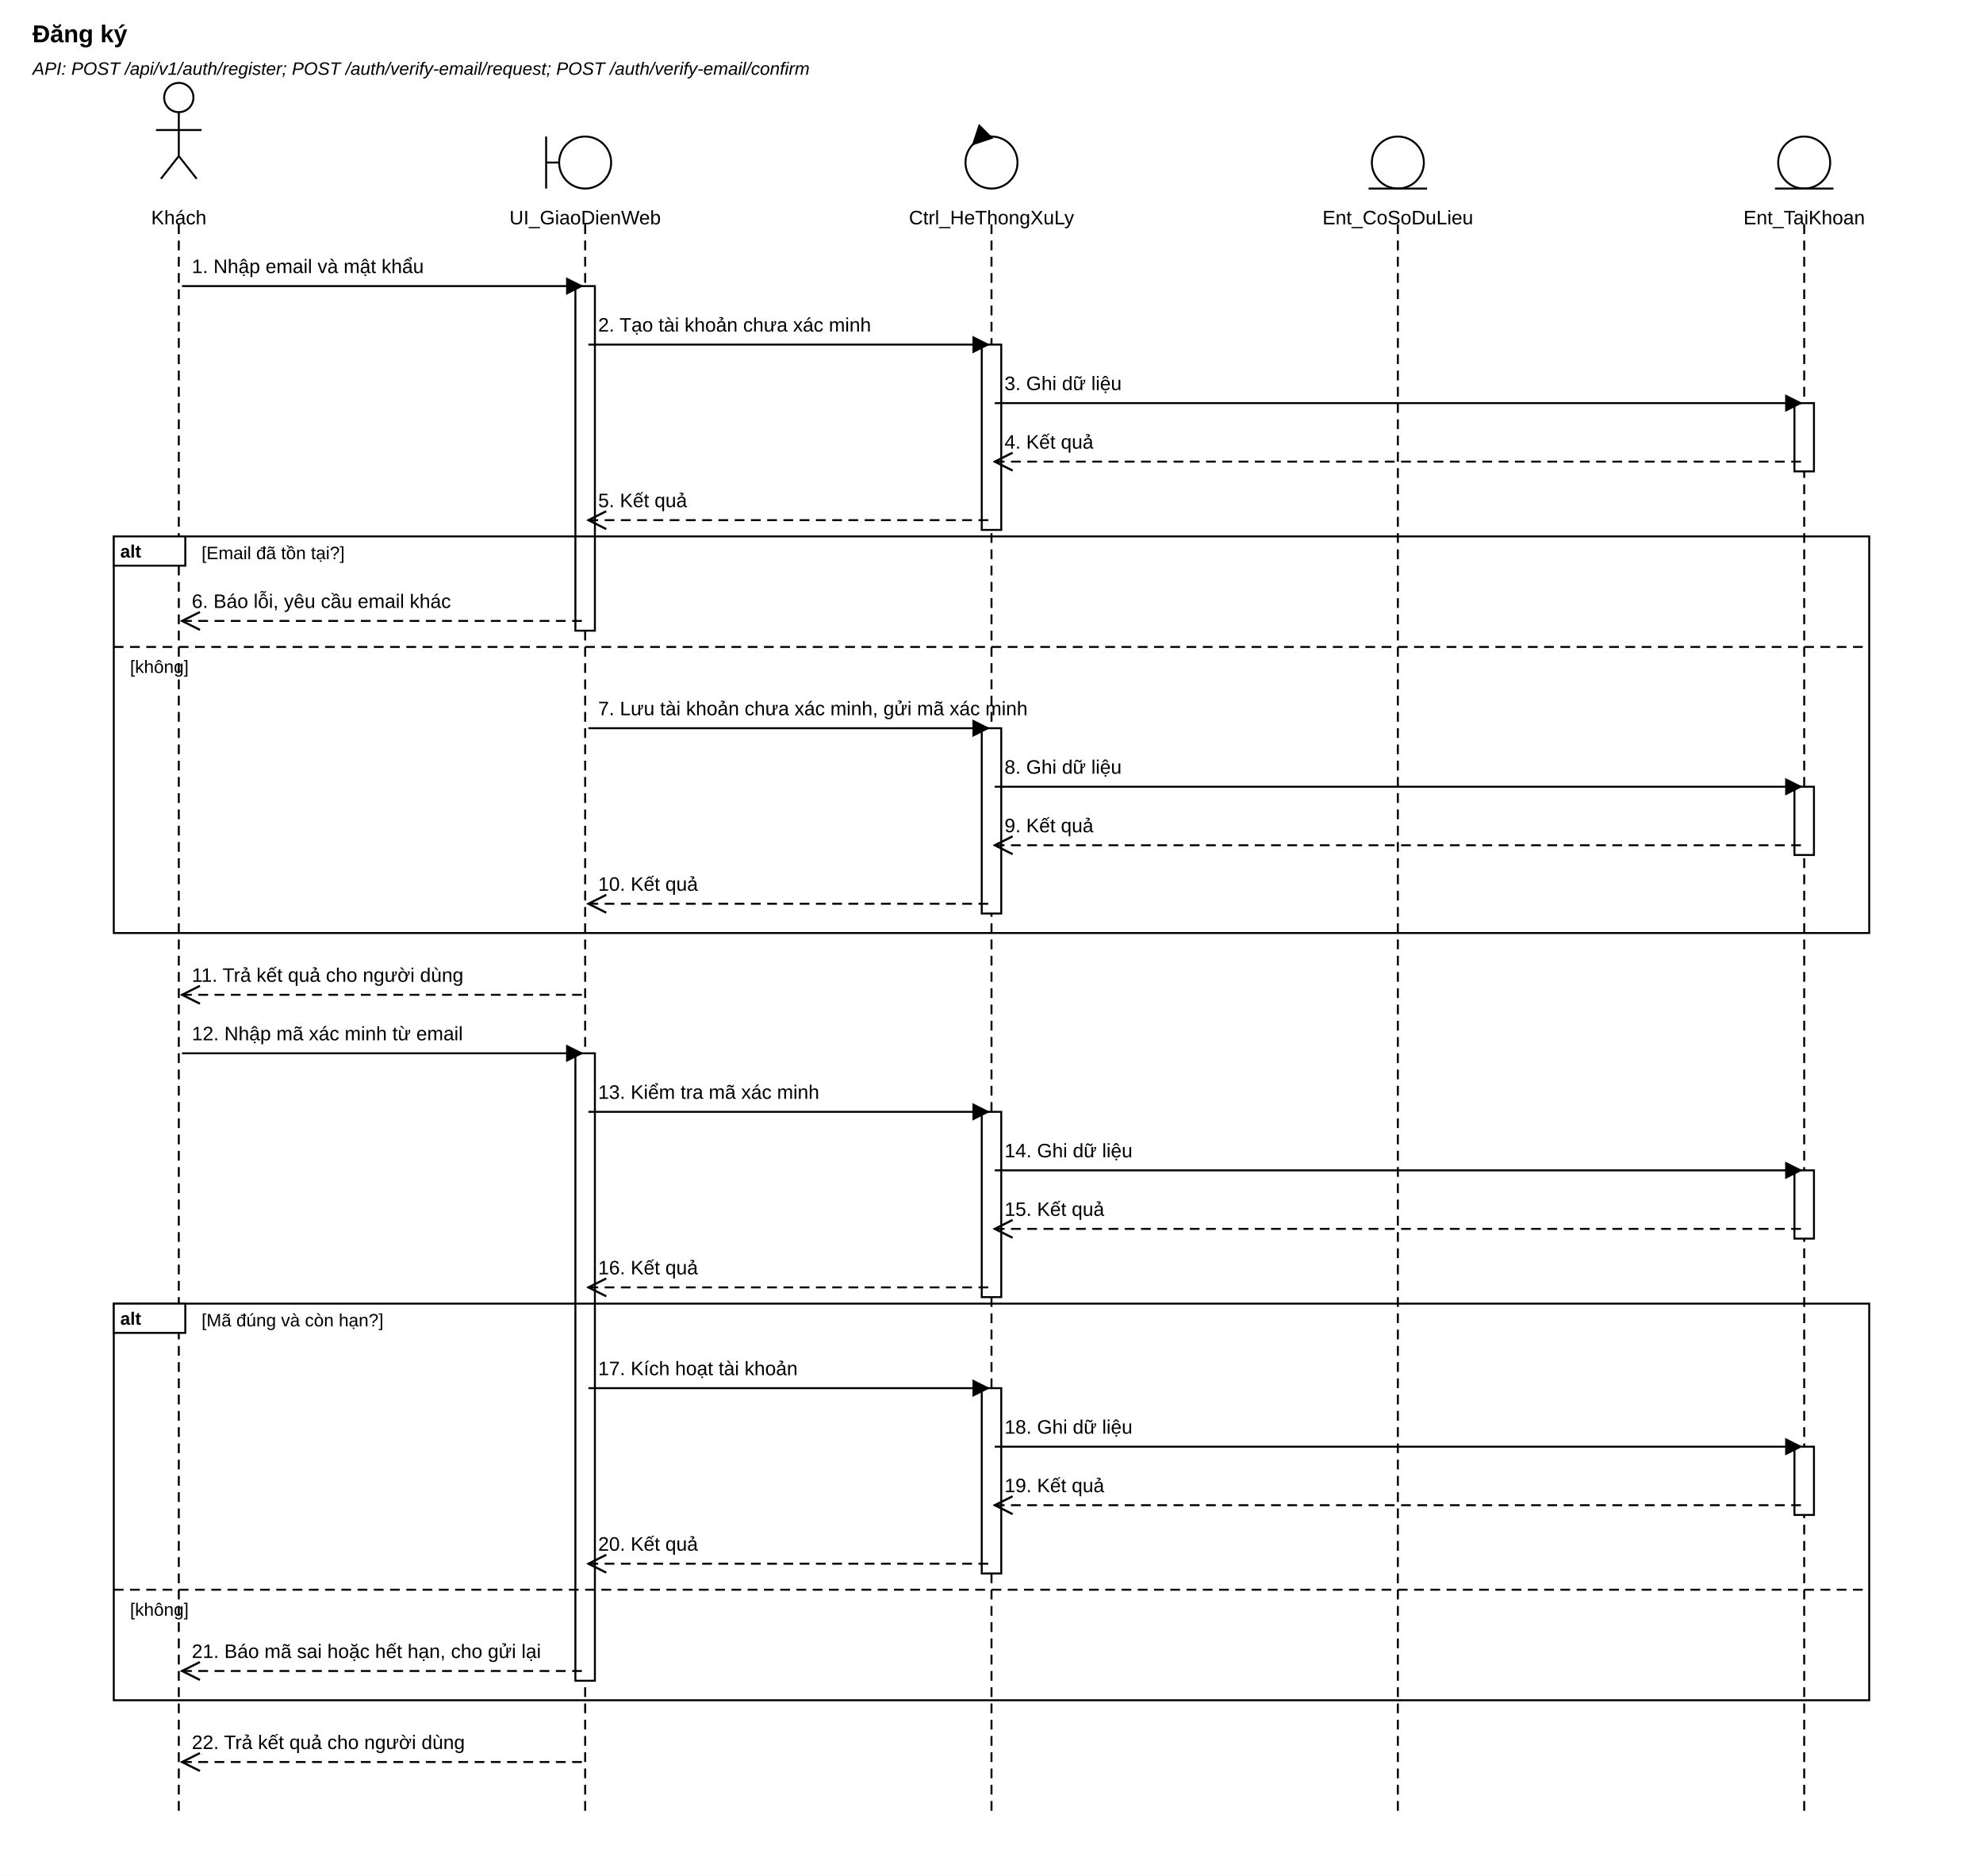
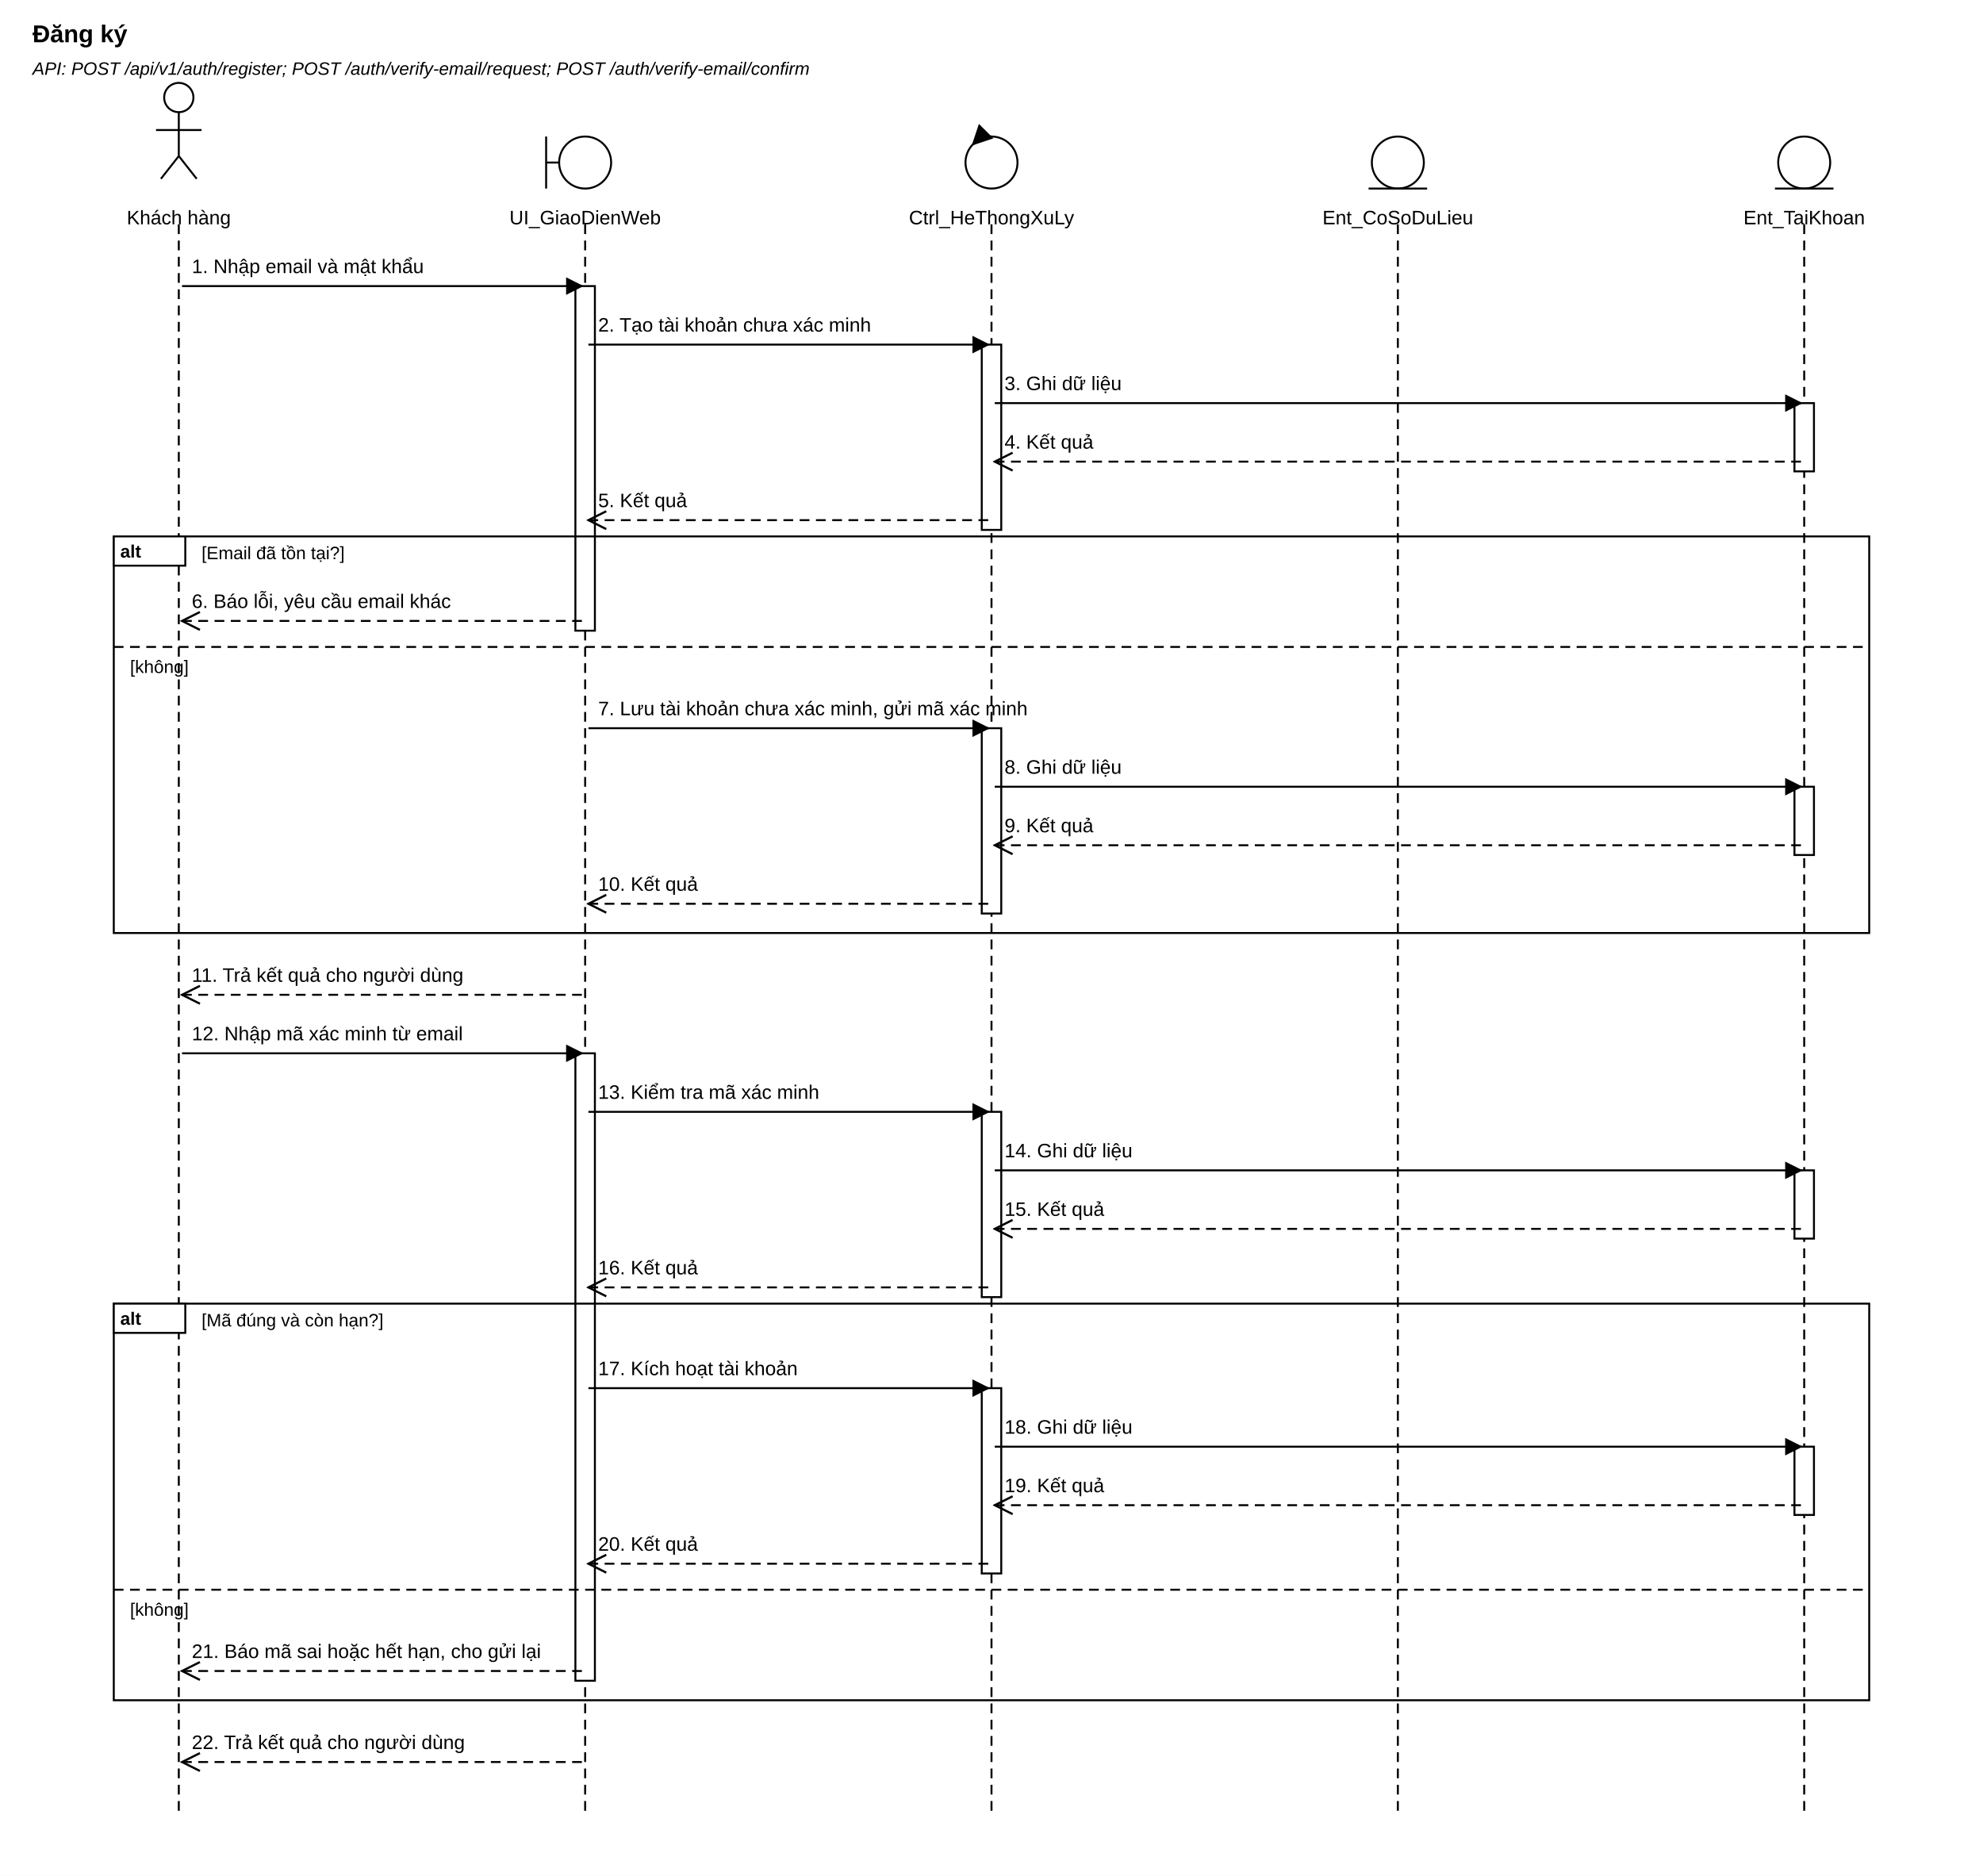
<svg xmlns="http://www.w3.org/2000/svg" width="1220" height="1154" viewBox="0 0 1220 1154">
  <defs>
    <marker id="dac" viewBox="0 0 10 10" refX="9" refY="5" markerWidth="9" markerHeight="9" orient="auto">
      <path d="M0,0 L10,5 L0,10 z" fill="#000" />
    </marker>
    <marker id="ho" viewBox="0 0 12 12" refX="11" refY="6" markerWidth="11" markerHeight="11" orient="auto">
      <path d="M1,1 L11,6 L1,11" fill="none" stroke="#000" stroke-width="1.2" />
    </marker>
  </defs>
  <rect width="100%" height="100%" fill="#fff" />
  <text x="20" y="26" font-family="Arial, Helvetica, sans-serif" font-size="15" text-anchor="start" font-weight="bold" fill="#000">Đăng ký</text>
  <text x="20" y="46" font-family="Arial, Helvetica, sans-serif" font-size="11" text-anchor="start" font-weight="normal" fill="#000" font-style="italic">API: POST /api/v1/auth/register; POST /auth/verify-email/request; POST /auth/verify-email/confirm</text>
  <circle cx="110" cy="60" r="9" fill="#fff" stroke="#000" stroke-width="1.2" />
  <line x1="110" y1="69" x2="110" y2="96" stroke="#000" stroke-width="1.2" />
  <line x1="96" y1="80" x2="124" y2="80" stroke="#000" stroke-width="1.2" />
  <line x1="110" y1="96" x2="99" y2="110" stroke="#000" stroke-width="1.2" />
  <line x1="110" y1="96" x2="121" y2="110" stroke="#000" stroke-width="1.2" />
-   <text x="110" y="138" font-family="Arial, Helvetica, sans-serif" font-size="12" text-anchor="middle" font-weight="normal" fill="#000">Khách</text>
+   <text x="110" y="138" font-family="Arial, Helvetica, sans-serif" font-size="12" text-anchor="middle" font-weight="normal" fill="#000">Khách hàng</text>
  <line x1="336" y1="84" x2="336" y2="116" stroke="#000" stroke-width="1.2" />
  <line x1="336" y1="100" x2="344" y2="100" stroke="#000" stroke-width="1.2" />
  <circle cx="360" cy="100" r="16" fill="#fff" stroke="#000" stroke-width="1.2" />
  <text x="360" y="138" font-family="Arial, Helvetica, sans-serif" font-size="12" text-anchor="middle" font-weight="normal" fill="#000">UI_GiaoDienWeb</text>
  <circle cx="610" cy="100" r="16" fill="#fff" stroke="#000" stroke-width="1.2" />
  <path d="M 610 84 A 16 16 0 0 0 598.69 88.69" fill="none" stroke="#000" stroke-width="1.4" marker-end="url(#dac)" />
  <text x="610" y="138" font-family="Arial, Helvetica, sans-serif" font-size="12" text-anchor="middle" font-weight="normal" fill="#000">Ctrl_HeThongXuLy</text>
  <circle cx="860" cy="100" r="16" fill="#fff" stroke="#000" stroke-width="1.2" />
  <line x1="842" y1="116" x2="878" y2="116" stroke="#000" stroke-width="1.2" />
  <text x="860" y="138" font-family="Arial, Helvetica, sans-serif" font-size="12" text-anchor="middle" font-weight="normal" fill="#000">Ent_CoSoDuLieu</text>
  <circle cx="1110" cy="100" r="16" fill="#fff" stroke="#000" stroke-width="1.2" />
  <line x1="1092" y1="116" x2="1128" y2="116" stroke="#000" stroke-width="1.2" />
  <text x="1110" y="138" font-family="Arial, Helvetica, sans-serif" font-size="12" text-anchor="middle" font-weight="normal" fill="#000">Ent_TaiKhoan</text>
  <line x1="110" y1="138" x2="110" y2="1114" stroke="#000" stroke-width="1.2" stroke-dasharray="6 4" />
  <line x1="360" y1="138" x2="360" y2="1114" stroke="#000" stroke-width="1.2" stroke-dasharray="6 4" />
  <line x1="610" y1="138" x2="610" y2="1114" stroke="#000" stroke-width="1.2" stroke-dasharray="6 4" />
  <line x1="860" y1="138" x2="860" y2="1114" stroke="#000" stroke-width="1.2" stroke-dasharray="6 4" />
  <line x1="1110" y1="138" x2="1110" y2="1114" stroke="#000" stroke-width="1.2" stroke-dasharray="6 4" />
  <rect x="1104" y="248" width="12" height="42" rx="0" fill="#fff" stroke="#000" stroke-width="1.2" />
  <rect x="604" y="212" width="12" height="114" rx="0" fill="#fff" stroke="#000" stroke-width="1.2" />
  <rect x="354" y="176" width="12" height="212" rx="0" fill="#fff" stroke="#000" stroke-width="1.2" />
  <rect x="1104" y="484" width="12" height="42" rx="0" fill="#fff" stroke="#000" stroke-width="1.2" />
  <rect x="604" y="448" width="12" height="114" rx="0" fill="#fff" stroke="#000" stroke-width="1.2" />
  <rect x="1104" y="720" width="12" height="42" rx="0" fill="#fff" stroke="#000" stroke-width="1.2" />
  <rect x="604" y="684" width="12" height="114" rx="0" fill="#fff" stroke="#000" stroke-width="1.2" />
  <rect x="1104" y="890" width="12" height="42" rx="0" fill="#fff" stroke="#000" stroke-width="1.2" />
  <rect x="604" y="854" width="12" height="114" rx="0" fill="#fff" stroke="#000" stroke-width="1.2" />
  <rect x="354" y="648" width="12" height="386" rx="0" fill="#fff" stroke="#000" stroke-width="1.2" />
  <line x1="112" y1="176" x2="358" y2="176" stroke="#000" stroke-width="1.2" marker-end="url(#dac)" />
  <text x="118" y="168" font-family="Arial, Helvetica, sans-serif" font-size="12" text-anchor="start" font-weight="normal" fill="#000">1. Nhập email và mật khẩu</text>
  <line x1="362" y1="212" x2="608" y2="212" stroke="#000" stroke-width="1.2" marker-end="url(#dac)" />
  <text x="368" y="204" font-family="Arial, Helvetica, sans-serif" font-size="12" text-anchor="start" font-weight="normal" fill="#000">2. Tạo tài khoản chưa xác minh</text>
  <line x1="612" y1="248" x2="1108" y2="248" stroke="#000" stroke-width="1.2" marker-end="url(#dac)" />
  <text x="618" y="240" font-family="Arial, Helvetica, sans-serif" font-size="12" text-anchor="start" font-weight="normal" fill="#000">3. Ghi dữ liệu</text>
  <line x1="1108" y1="284" x2="612" y2="284" stroke="#000" stroke-width="1.2" stroke-dasharray="6 4" marker-end="url(#ho)" />
  <text x="618" y="276" font-family="Arial, Helvetica, sans-serif" font-size="12" text-anchor="start" font-weight="normal" fill="#000">4. Kết quả</text>
  <line x1="608" y1="320" x2="362" y2="320" stroke="#000" stroke-width="1.2" stroke-dasharray="6 4" marker-end="url(#ho)" />
  <text x="368" y="312" font-family="Arial, Helvetica, sans-serif" font-size="12" text-anchor="start" font-weight="normal" fill="#000">5. Kết quả</text>
  <line x1="358" y1="382" x2="112" y2="382" stroke="#000" stroke-width="1.2" stroke-dasharray="6 4" marker-end="url(#ho)" />
  <text x="118" y="374" font-family="Arial, Helvetica, sans-serif" font-size="12" text-anchor="start" font-weight="normal" fill="#000">6. Báo lỗi, yêu cầu email khác</text>
  <line x1="70" y1="398" x2="1150" y2="398" stroke="#000" stroke-width="1.2" stroke-dasharray="6 4" />
  <text x="80" y="414" font-family="Arial, Helvetica, sans-serif" font-size="11" text-anchor="start" font-weight="normal" fill="#000">[không]</text>
  <line x1="362" y1="448" x2="608" y2="448" stroke="#000" stroke-width="1.2" marker-end="url(#dac)" />
  <text x="368" y="440" font-family="Arial, Helvetica, sans-serif" font-size="12" text-anchor="start" font-weight="normal" fill="#000">7. Lưu tài khoản chưa xác minh, gửi mã xác minh</text>
  <line x1="612" y1="484" x2="1108" y2="484" stroke="#000" stroke-width="1.2" marker-end="url(#dac)" />
  <text x="618" y="476" font-family="Arial, Helvetica, sans-serif" font-size="12" text-anchor="start" font-weight="normal" fill="#000">8. Ghi dữ liệu</text>
  <line x1="1108" y1="520" x2="612" y2="520" stroke="#000" stroke-width="1.2" stroke-dasharray="6 4" marker-end="url(#ho)" />
  <text x="618" y="512" font-family="Arial, Helvetica, sans-serif" font-size="12" text-anchor="start" font-weight="normal" fill="#000">9. Kết quả</text>
  <line x1="608" y1="556" x2="362" y2="556" stroke="#000" stroke-width="1.2" stroke-dasharray="6 4" marker-end="url(#ho)" />
  <text x="368" y="548" font-family="Arial, Helvetica, sans-serif" font-size="12" text-anchor="start" font-weight="normal" fill="#000">10. Kết quả</text>
  <rect x="70" y="330" width="1080" height="244" rx="0" fill="none" stroke="#000" stroke-width="1.2" />
  <rect x="70" y="330" width="44" height="18" fill="#fff" stroke="#000" stroke-width="1.2" />
  <text x="74" y="343" font-family="Arial, Helvetica, sans-serif" font-size="11" text-anchor="start" font-weight="bold" fill="#000">alt</text>
  <text x="124" y="344" font-family="Arial, Helvetica, sans-serif" font-size="11" text-anchor="start" font-weight="normal" fill="#000">[Email đã tồn tại?]</text>
  <line x1="358" y1="612" x2="112" y2="612" stroke="#000" stroke-width="1.2" stroke-dasharray="6 4" marker-end="url(#ho)" />
  <text x="118" y="604" font-family="Arial, Helvetica, sans-serif" font-size="12" text-anchor="start" font-weight="normal" fill="#000">11. Trả kết quả cho người dùng</text>
  <line x1="112" y1="648" x2="358" y2="648" stroke="#000" stroke-width="1.2" marker-end="url(#dac)" />
  <text x="118" y="640" font-family="Arial, Helvetica, sans-serif" font-size="12" text-anchor="start" font-weight="normal" fill="#000">12. Nhập mã xác minh từ email</text>
  <line x1="362" y1="684" x2="608" y2="684" stroke="#000" stroke-width="1.2" marker-end="url(#dac)" />
  <text x="368" y="676" font-family="Arial, Helvetica, sans-serif" font-size="12" text-anchor="start" font-weight="normal" fill="#000">13. Kiểm tra mã xác minh</text>
  <line x1="612" y1="720" x2="1108" y2="720" stroke="#000" stroke-width="1.2" marker-end="url(#dac)" />
  <text x="618" y="712" font-family="Arial, Helvetica, sans-serif" font-size="12" text-anchor="start" font-weight="normal" fill="#000">14. Ghi dữ liệu</text>
  <line x1="1108" y1="756" x2="612" y2="756" stroke="#000" stroke-width="1.2" stroke-dasharray="6 4" marker-end="url(#ho)" />
  <text x="618" y="748" font-family="Arial, Helvetica, sans-serif" font-size="12" text-anchor="start" font-weight="normal" fill="#000">15. Kết quả</text>
  <line x1="608" y1="792" x2="362" y2="792" stroke="#000" stroke-width="1.2" stroke-dasharray="6 4" marker-end="url(#ho)" />
  <text x="368" y="784" font-family="Arial, Helvetica, sans-serif" font-size="12" text-anchor="start" font-weight="normal" fill="#000">16. Kết quả</text>
  <line x1="362" y1="854" x2="608" y2="854" stroke="#000" stroke-width="1.2" marker-end="url(#dac)" />
  <text x="368" y="846" font-family="Arial, Helvetica, sans-serif" font-size="12" text-anchor="start" font-weight="normal" fill="#000">17. Kích hoạt tài khoản</text>
  <line x1="612" y1="890" x2="1108" y2="890" stroke="#000" stroke-width="1.2" marker-end="url(#dac)" />
  <text x="618" y="882" font-family="Arial, Helvetica, sans-serif" font-size="12" text-anchor="start" font-weight="normal" fill="#000">18. Ghi dữ liệu</text>
  <line x1="1108" y1="926" x2="612" y2="926" stroke="#000" stroke-width="1.2" stroke-dasharray="6 4" marker-end="url(#ho)" />
  <text x="618" y="918" font-family="Arial, Helvetica, sans-serif" font-size="12" text-anchor="start" font-weight="normal" fill="#000">19. Kết quả</text>
  <line x1="608" y1="962" x2="362" y2="962" stroke="#000" stroke-width="1.2" stroke-dasharray="6 4" marker-end="url(#ho)" />
  <text x="368" y="954" font-family="Arial, Helvetica, sans-serif" font-size="12" text-anchor="start" font-weight="normal" fill="#000">20. Kết quả</text>
  <line x1="70" y1="978" x2="1150" y2="978" stroke="#000" stroke-width="1.2" stroke-dasharray="6 4" />
  <text x="80" y="994" font-family="Arial, Helvetica, sans-serif" font-size="11" text-anchor="start" font-weight="normal" fill="#000">[không]</text>
  <line x1="358" y1="1028" x2="112" y2="1028" stroke="#000" stroke-width="1.2" stroke-dasharray="6 4" marker-end="url(#ho)" />
  <text x="118" y="1020" font-family="Arial, Helvetica, sans-serif" font-size="12" text-anchor="start" font-weight="normal" fill="#000">21. Báo mã sai hoặc hết hạn, cho gửi lại</text>
  <rect x="70" y="802" width="1080" height="244" rx="0" fill="none" stroke="#000" stroke-width="1.2" />
  <rect x="70" y="802" width="44" height="18" fill="#fff" stroke="#000" stroke-width="1.2" />
  <text x="74" y="815" font-family="Arial, Helvetica, sans-serif" font-size="11" text-anchor="start" font-weight="bold" fill="#000">alt</text>
  <text x="124" y="816" font-family="Arial, Helvetica, sans-serif" font-size="11" text-anchor="start" font-weight="normal" fill="#000">[Mã đúng và còn hạn?]</text>
  <line x1="358" y1="1084" x2="112" y2="1084" stroke="#000" stroke-width="1.2" stroke-dasharray="6 4" marker-end="url(#ho)" />
  <text x="118" y="1076" font-family="Arial, Helvetica, sans-serif" font-size="12" text-anchor="start" font-weight="normal" fill="#000">22. Trả kết quả cho người dùng</text>
</svg>
